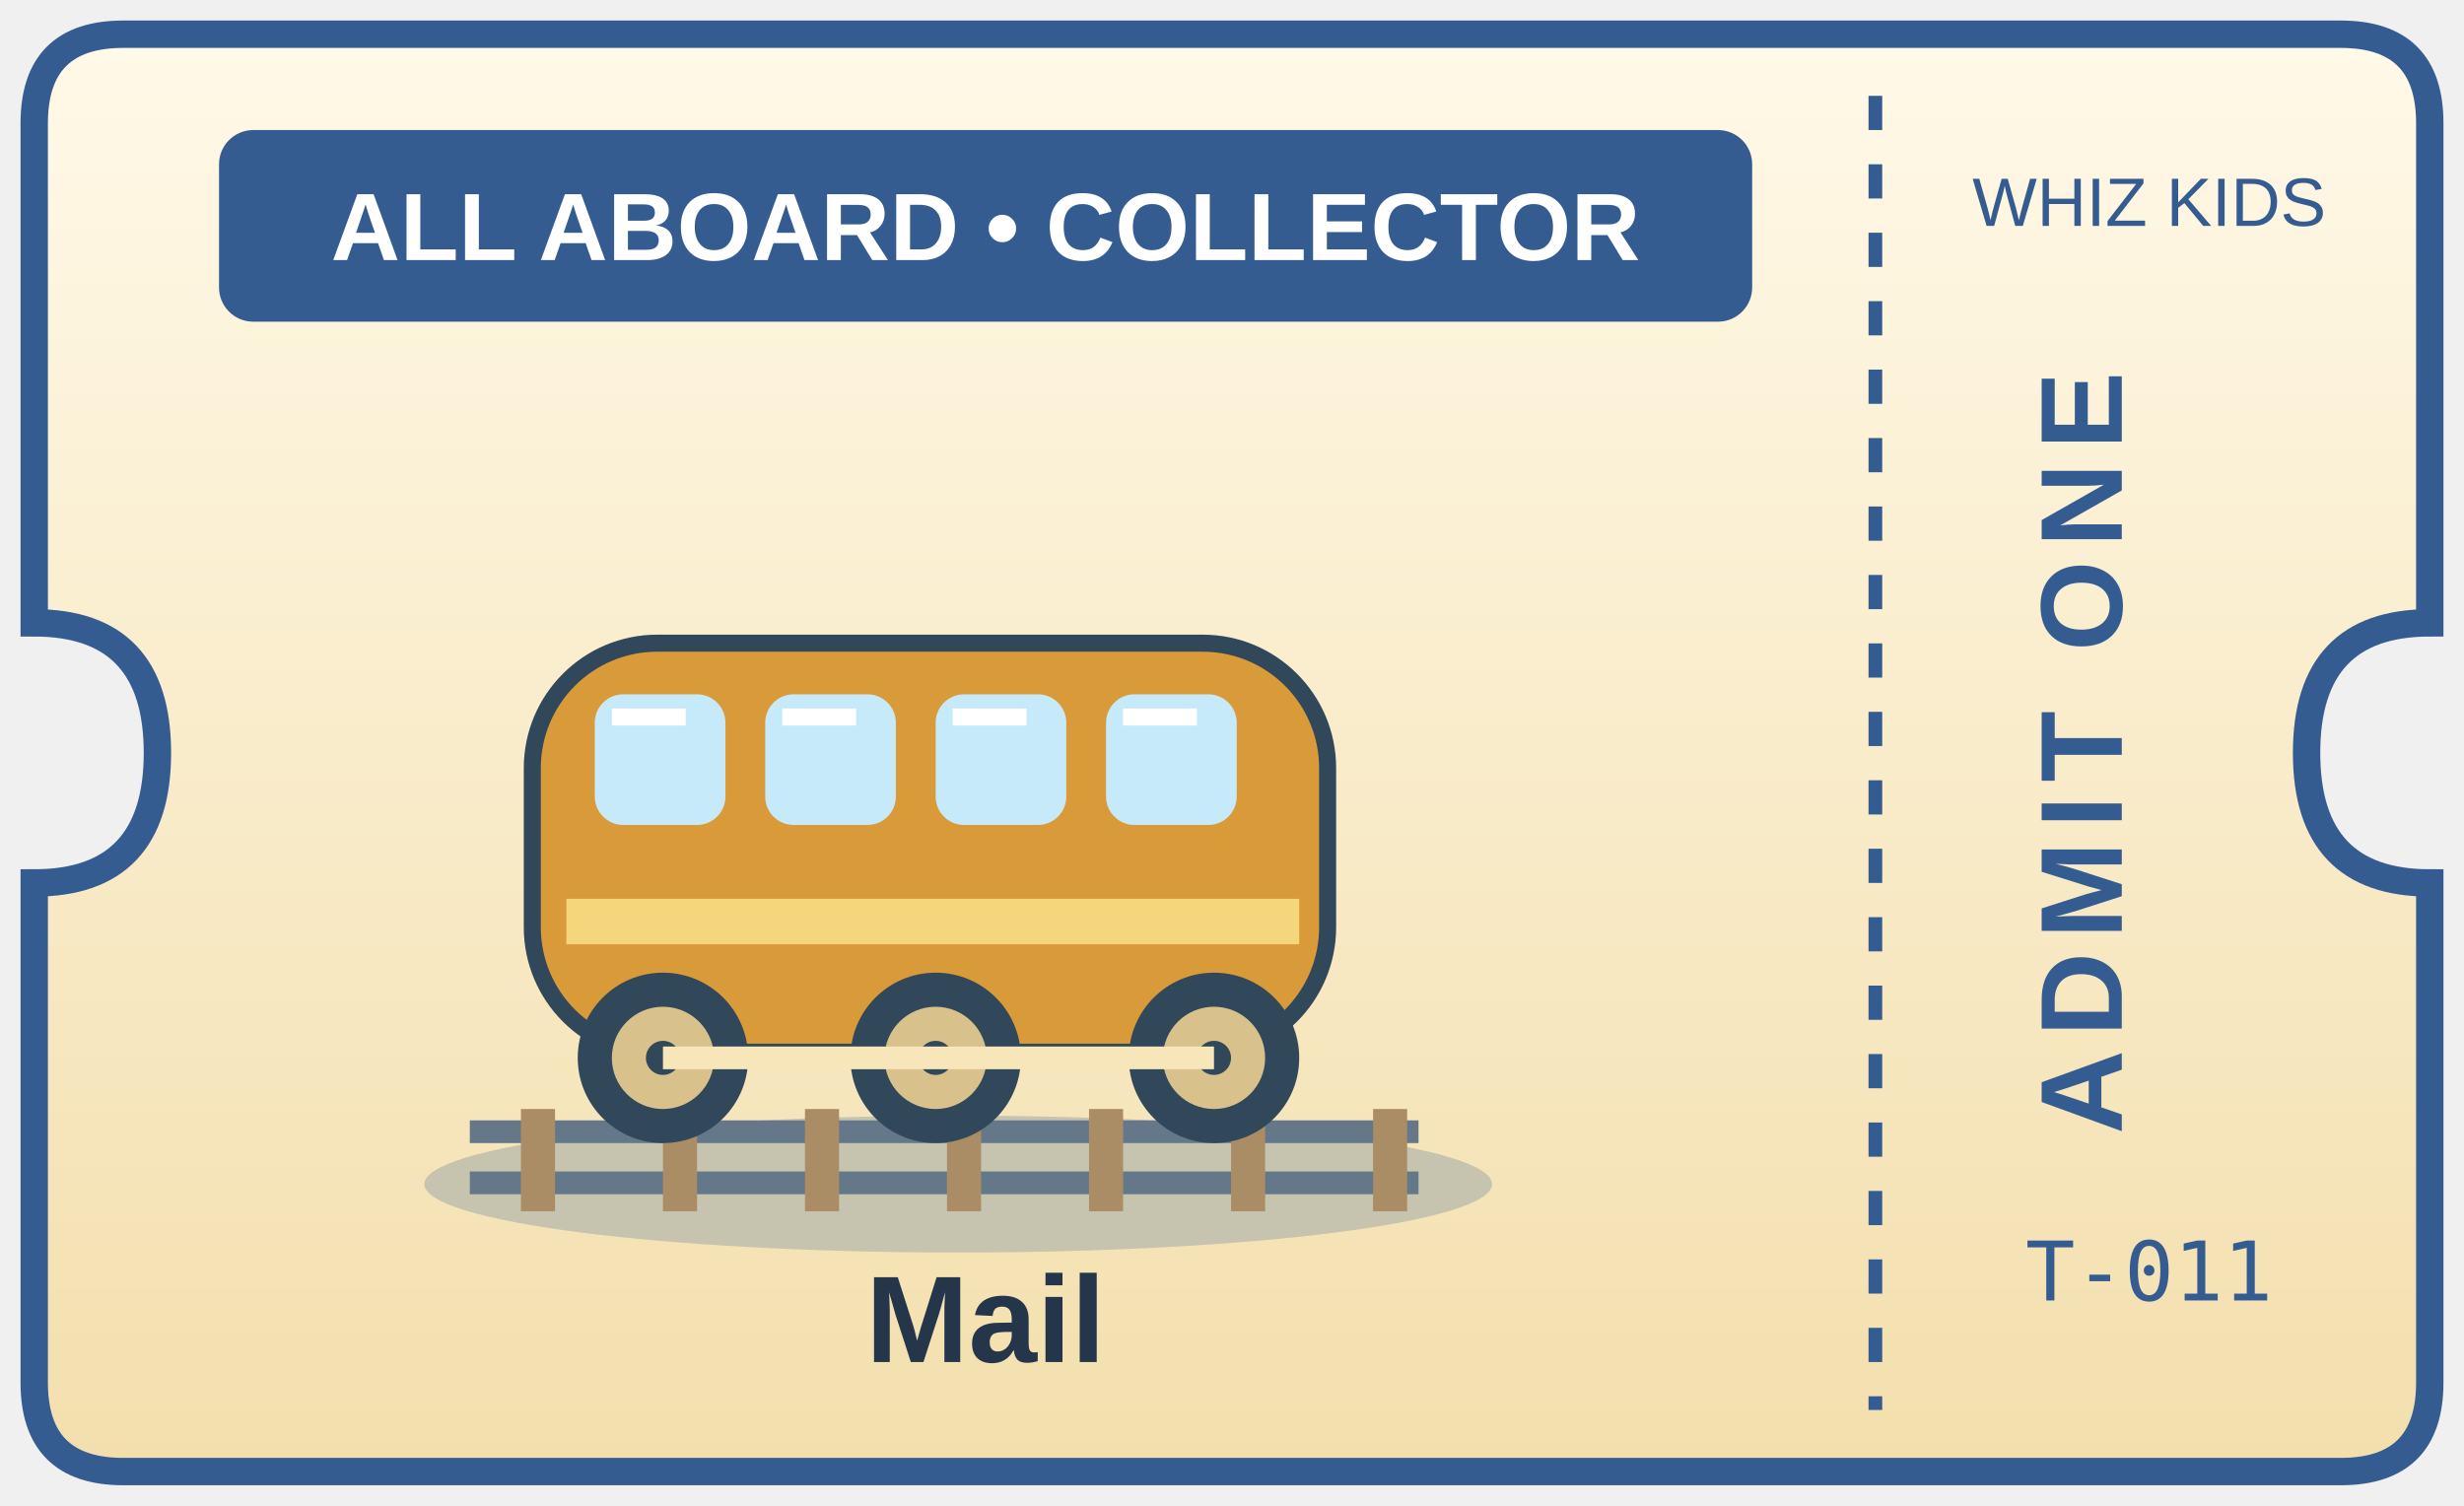
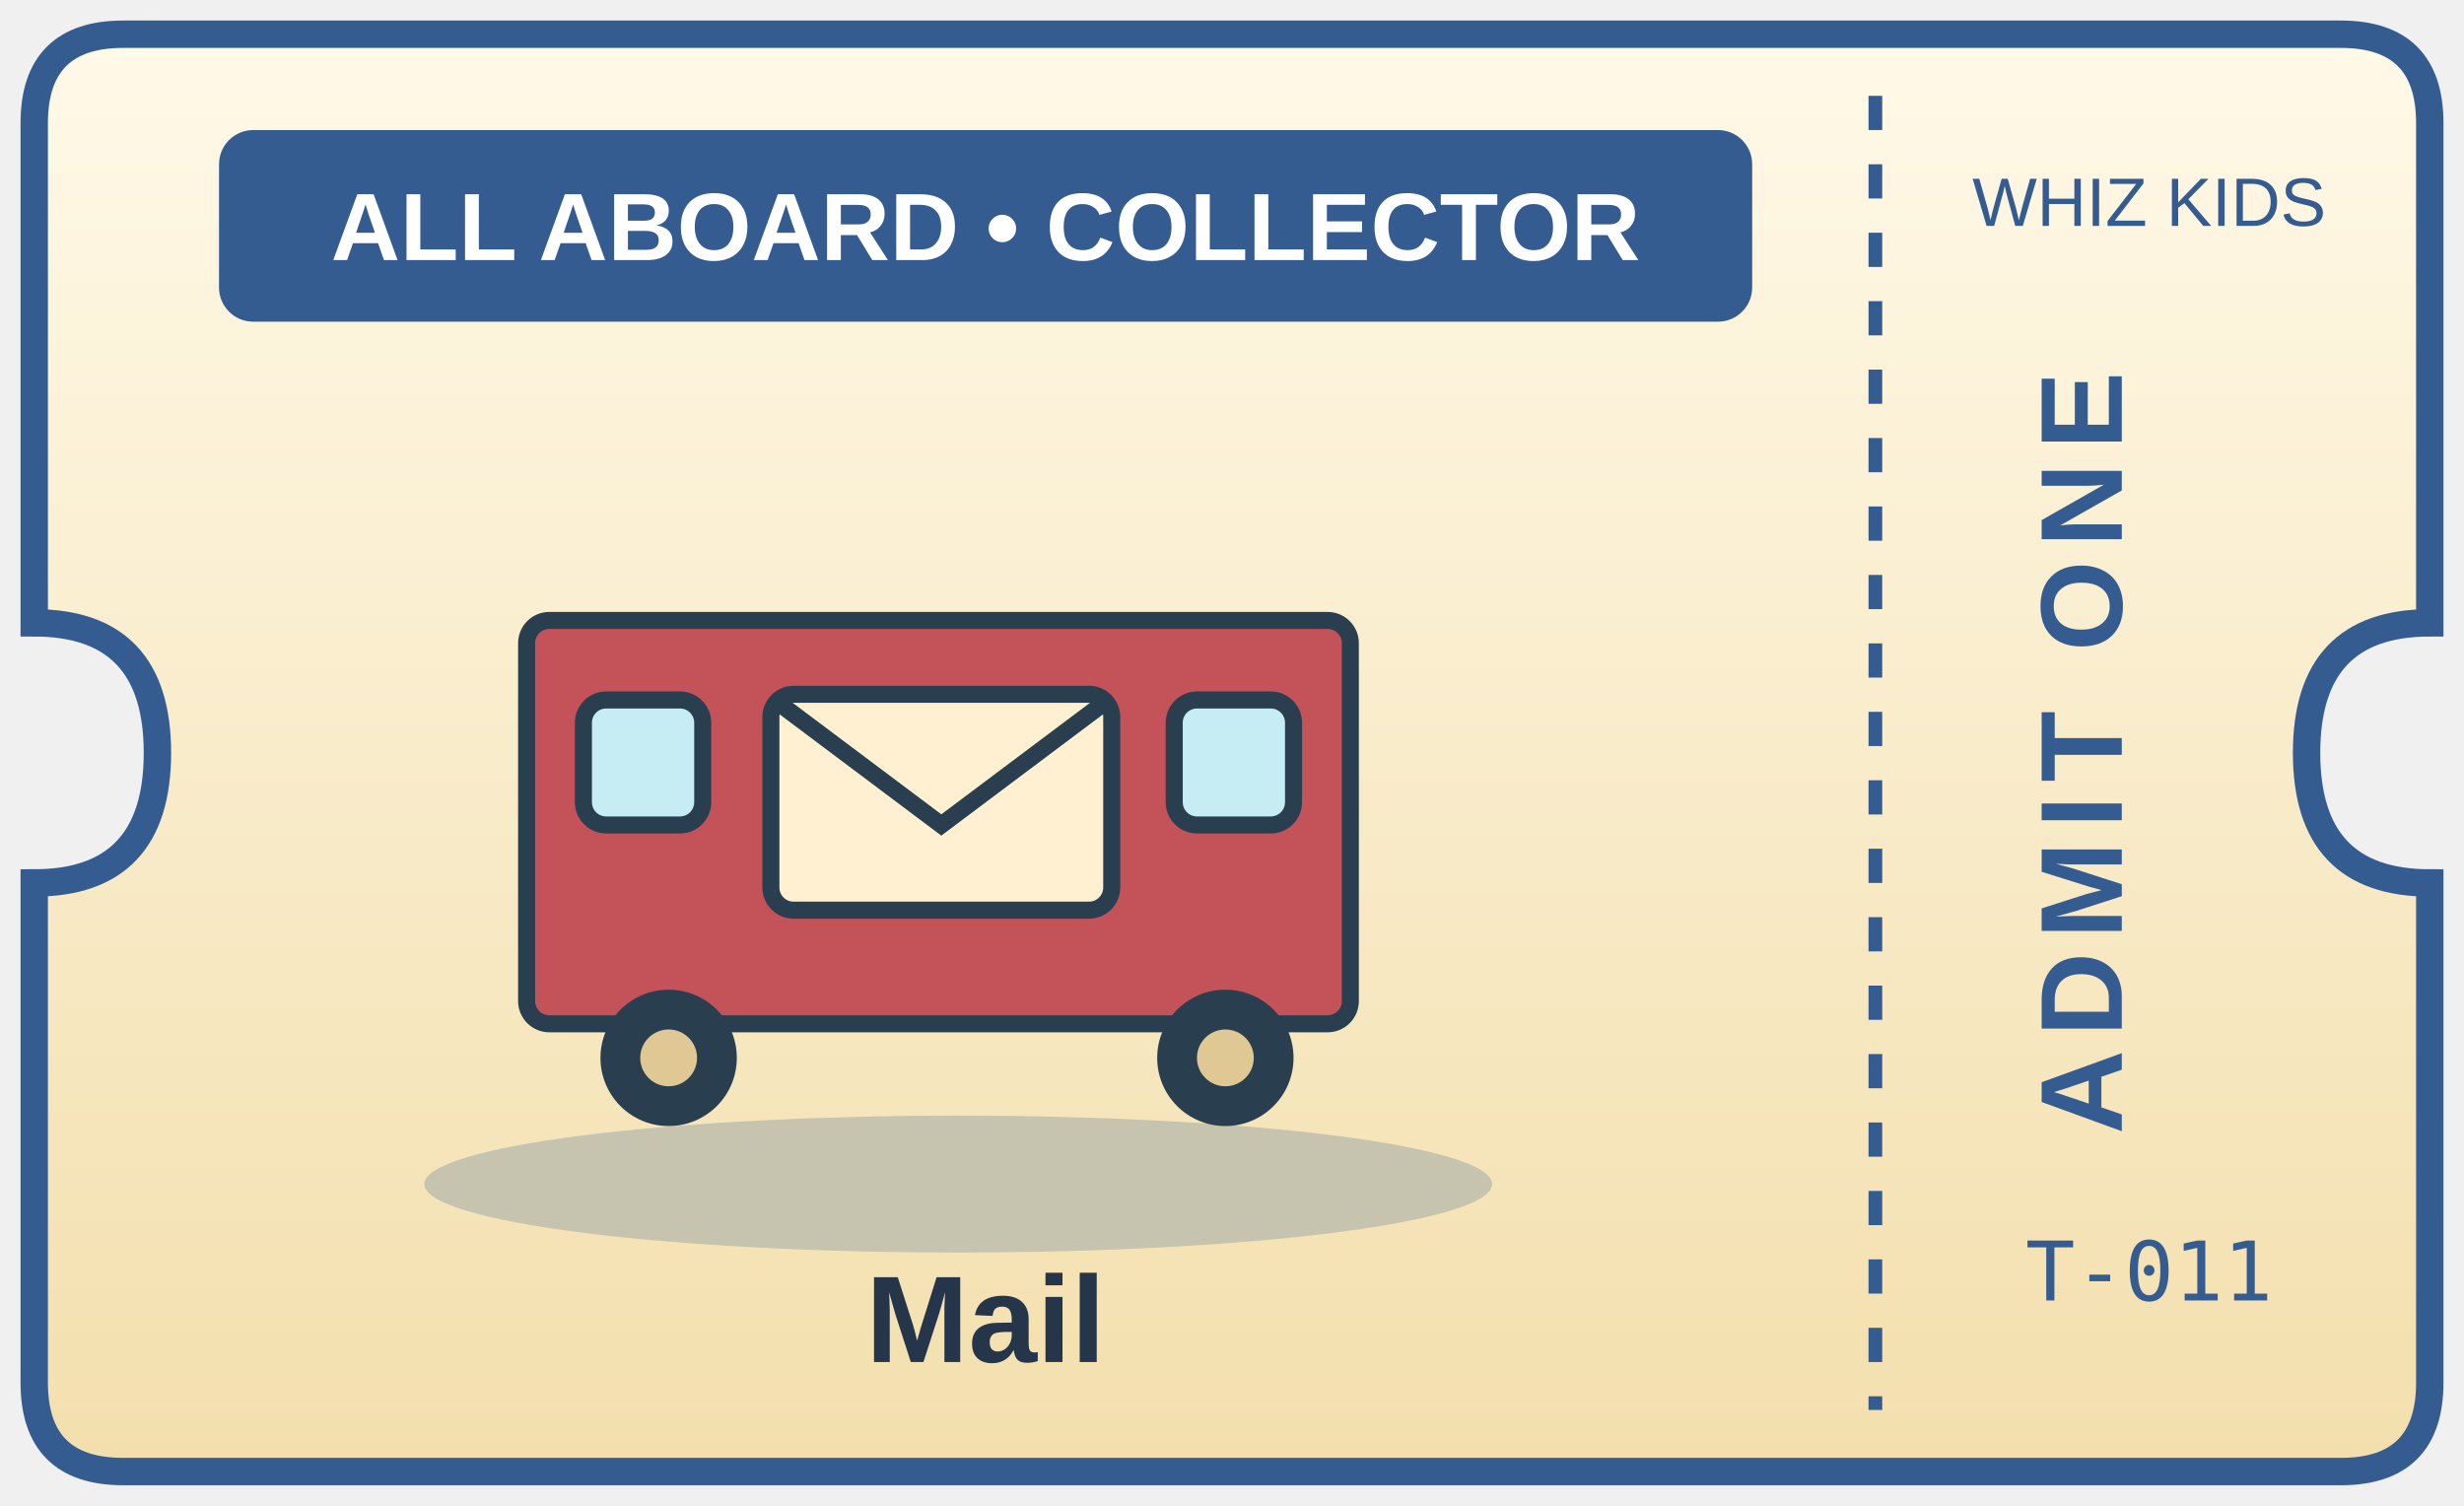
<svg xmlns="http://www.w3.org/2000/svg" viewBox="0 0 360 220">
  <defs>
    <linearGradient id="paper" x2="0" y2="1">
      <stop stop-color="#fff9e8" />
      <stop offset="1" stop-color="#f3dfad" />
    </linearGradient>
  </defs>
  <path d="M18 5H342Q355 5 355 18V91Q337 91 337 110Q337 129 355 129V202Q355 215 342 215H18Q5 215 5 202V129Q23 129 23 110Q23 91 5 91V18Q5 5 18 5Z" fill="url(#paper)" stroke="#355c91" stroke-width="4" />
  <path d="M274 14V206" stroke="#355c91" stroke-width="2" stroke-dasharray="5 5" />
  <rect x="32" y="19" width="224" height="28" rx="5" fill="#355c91" />
  <text x="144" y="38" text-anchor="middle" font-family="Arial,sans-serif" font-weight="bold" font-size="14" fill="white">ALL ABOARD • COLLECTOR</text>
  <ellipse cx="140" cy="173" rx="78" ry="10" fill="#c6c3ae" />
  <g transform="translate(62,45) scale(.83)">
-     <path d="M8 145H175M8 154H175" stroke="#657889" stroke-width="4" />
-     <path d="M20 141V159" stroke="#ab8d65" stroke-width="6" />
-     <path d="M45 141V159" stroke="#ab8d65" stroke-width="6" />
-     <path d="M70 141V159" stroke="#ab8d65" stroke-width="6" />
-     <path d="M95 141V159" stroke="#ab8d65" stroke-width="6" />
-     <path d="M120 141V159" stroke="#ab8d65" stroke-width="6" />
-     <path d="M145 141V159" stroke="#ab8d65" stroke-width="6" />
-     <path d="M170 141V159" stroke="#ab8d65" stroke-width="6" />
-     <rect x="19" y="59" width="140" height="72" rx="22" fill="#d99b39" stroke="#30485a" stroke-width="3" />
-     <path d="M25 108H154" stroke="#f4d77c" stroke-width="8" />
-     <rect x="30" y="68" width="23" height="23" rx="5" fill="#c6eafa" />
-     <path d="M33 72L46 72" stroke="#fff" stroke-width="3" />
-     <rect x="60" y="68" width="23" height="23" rx="5" fill="#c6eafa" />
-     <path d="M63 72L76 72" stroke="#fff" stroke-width="3" />
-     <rect x="90" y="68" width="23" height="23" rx="5" fill="#c6eafa" />
-     <path d="M93 72L106 72" stroke="#fff" stroke-width="3" />
-     <rect x="120" y="68" width="23" height="23" rx="5" fill="#c6eafa" />
-     <path d="M123 72L136 72" stroke="#fff" stroke-width="3" />
-     <circle cx="42" cy="132" r="15" fill="#30485a" />
-     <circle cx="42" cy="132" r="9" fill="#d9c18b" />
-     <circle cx="42" cy="132" r="3" fill="#30485a" />
-     <circle cx="90" cy="132" r="15" fill="#30485a" />
-     <circle cx="90" cy="132" r="9" fill="#d9c18b" />
-     <circle cx="90" cy="132" r="3" fill="#30485a" />
-     <circle cx="139" cy="132" r="15" fill="#30485a" />
-     <circle cx="139" cy="132" r="9" fill="#d9c18b" />
-     <circle cx="139" cy="132" r="3" fill="#30485a" />
-     <path d="M42 132H139" stroke="#f6e6b9" stroke-width="4" />
+     <rect x="18" y="55" width="145" height="71" rx="4" fill="#c35259" stroke="#293f50" stroke-width="3" />
+     <rect x="61" y="68" width="60" height="38" rx="4" fill="#fff0d2" stroke="#293f50" stroke-width="3" />
+     <path d="M63 70L91 91L119 70" fill="none" stroke="#293f50" stroke-width="3" />
+     <rect x="28" y="69" width="21" height="22" rx="4" fill="#c6edf3" stroke="#293f50" stroke-width="3" />
+     <rect x="132" y="69" width="21" height="22" rx="4" fill="#c6edf3" stroke="#293f50" stroke-width="3" />
+     <circle cx="43" cy="132" r="12" fill="#293f50" />
+     <circle cx="43" cy="132" r="5" fill="#dfc894" />
+     <circle cx="141" cy="132" r="12" fill="#293f50" />
+     <circle cx="141" cy="132" r="5" fill="#dfc894" />
  </g>
  <text x="144" y="199" text-anchor="middle" font-family="Arial,sans-serif" font-weight="bold" font-size="18" fill="#25364a">Mail</text>
  <text transform="translate(310,110) rotate(-90)" text-anchor="middle" font-family="Arial,sans-serif" font-weight="bold" font-size="17" letter-spacing="2" fill="#355c91">ADMIT ONE</text>
  <text x="314" y="190" text-anchor="middle" font-family="monospace" font-size="12" fill="#355c91">T-011</text>
  <text x="314" y="33" text-anchor="middle" font-family="Arial" font-size="10" fill="#355c91">WHIZ KIDS</text>
</svg>
